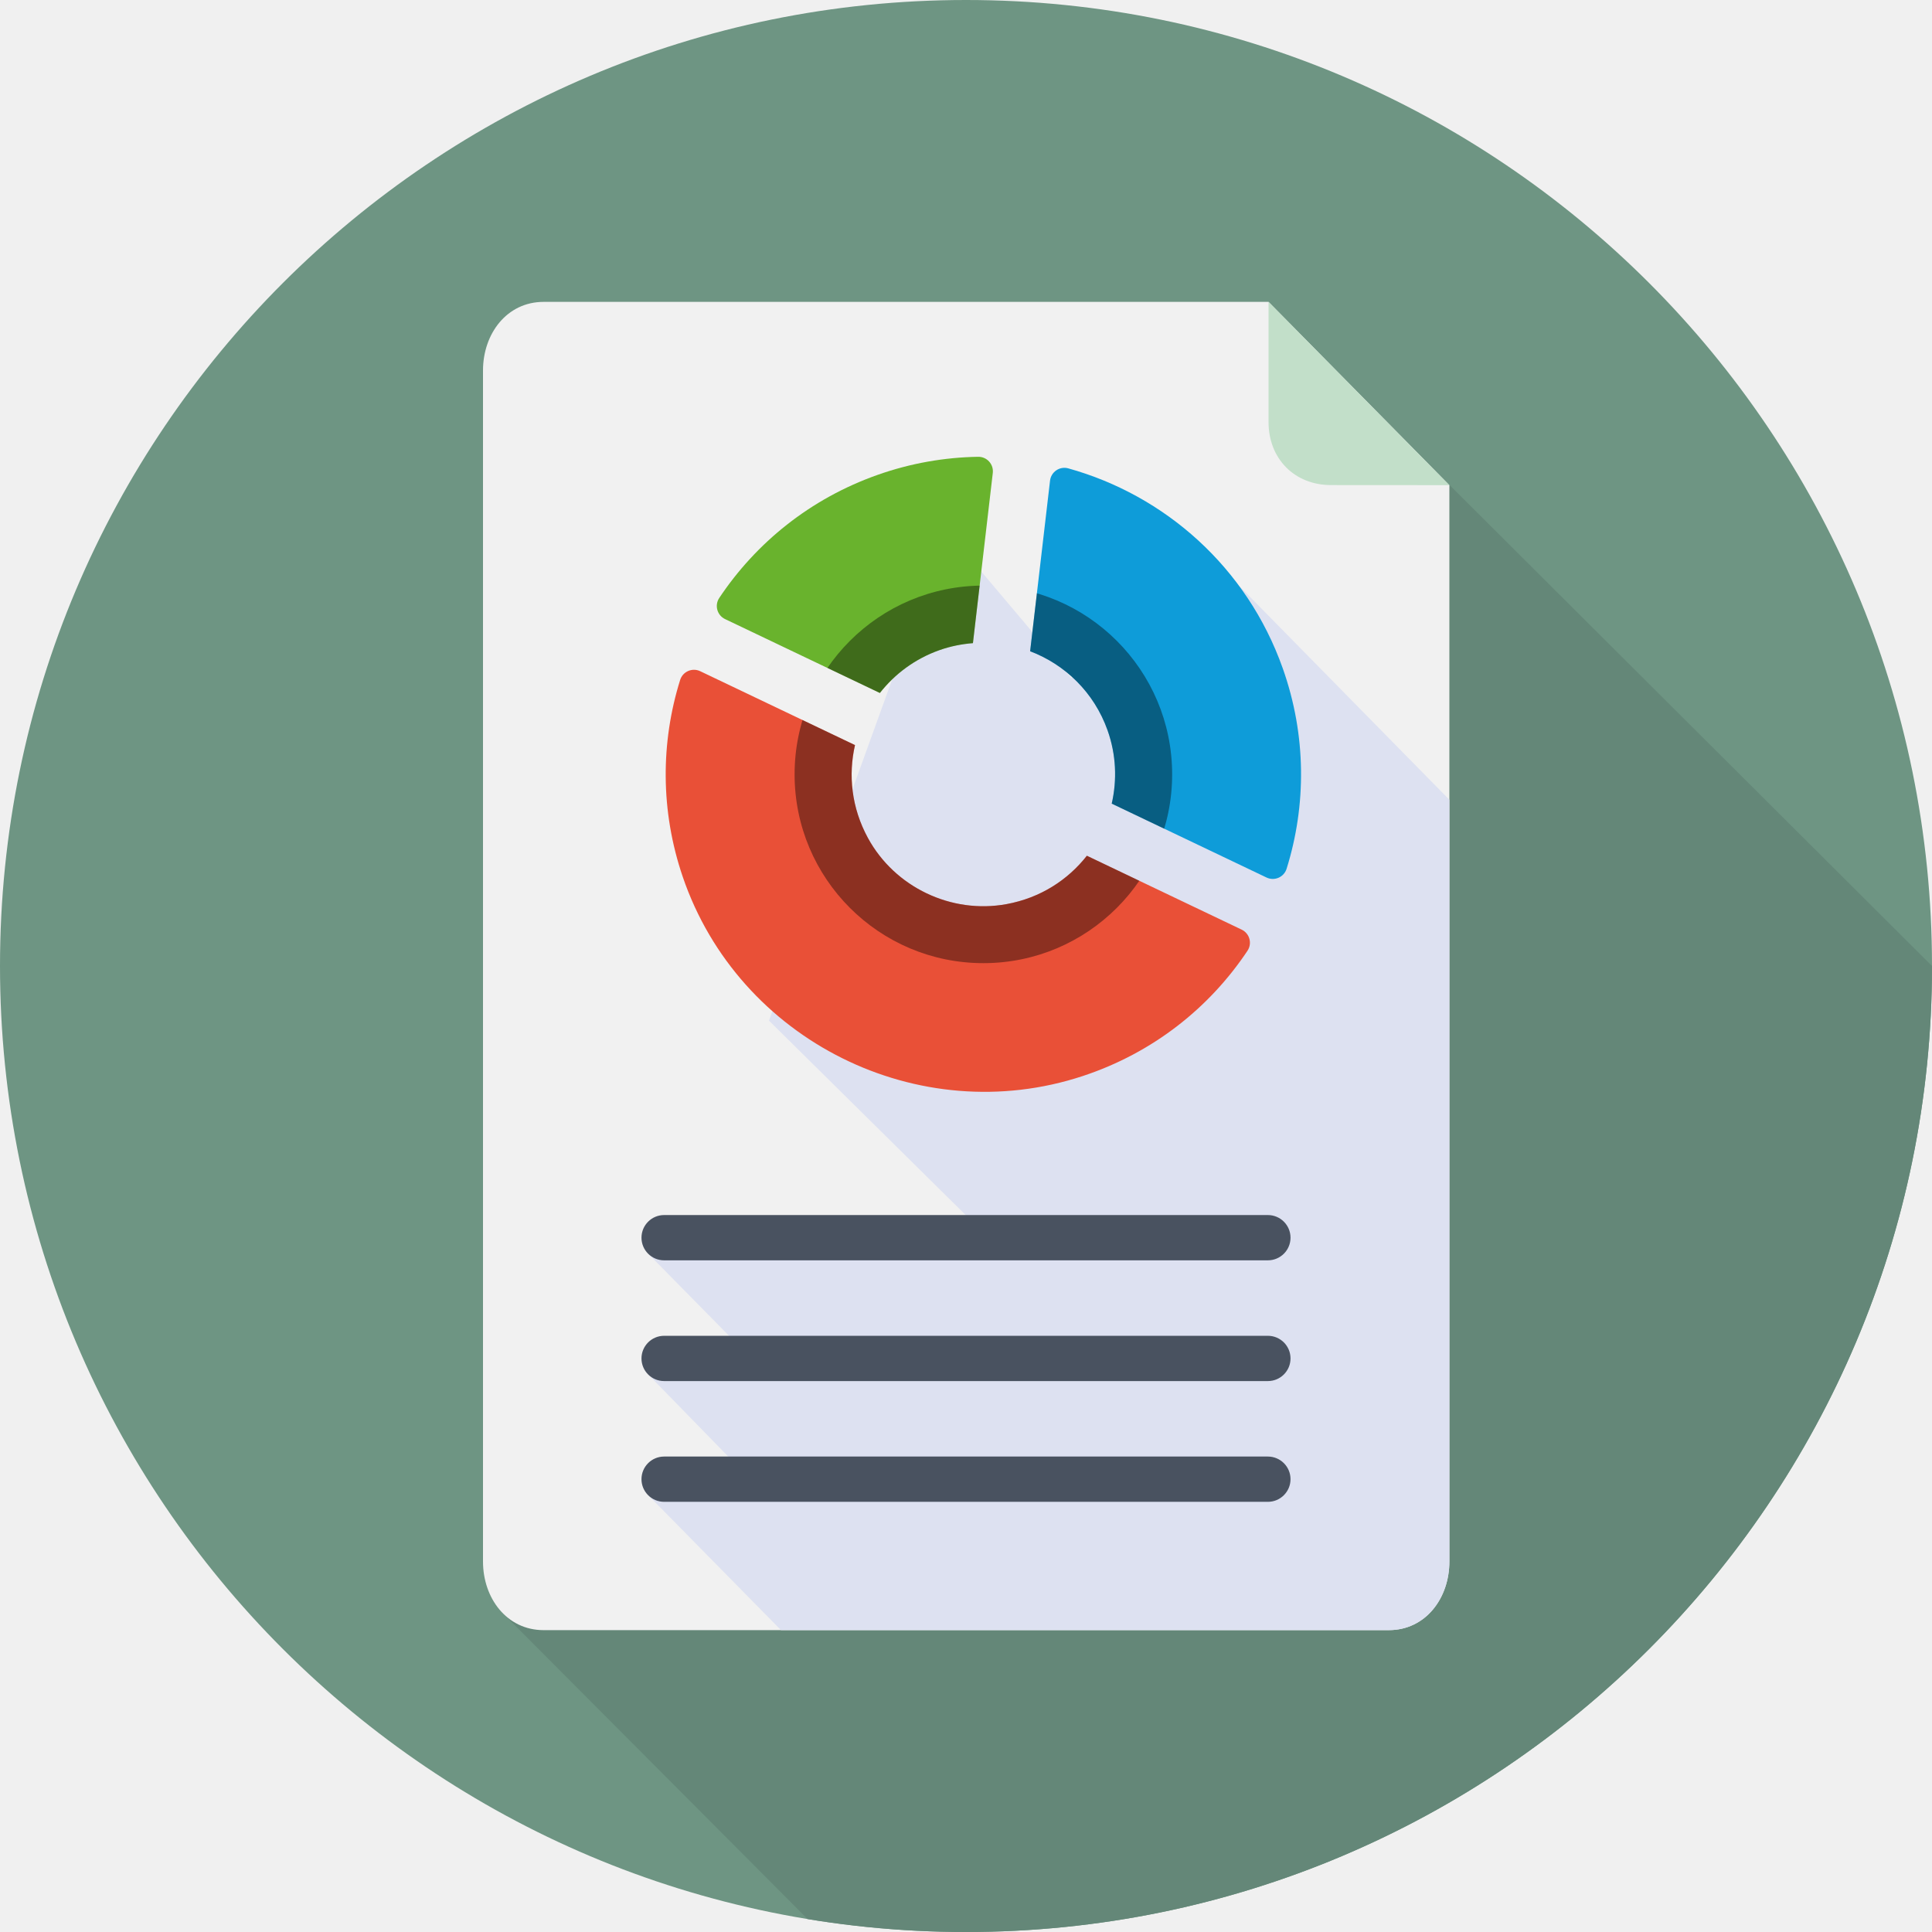
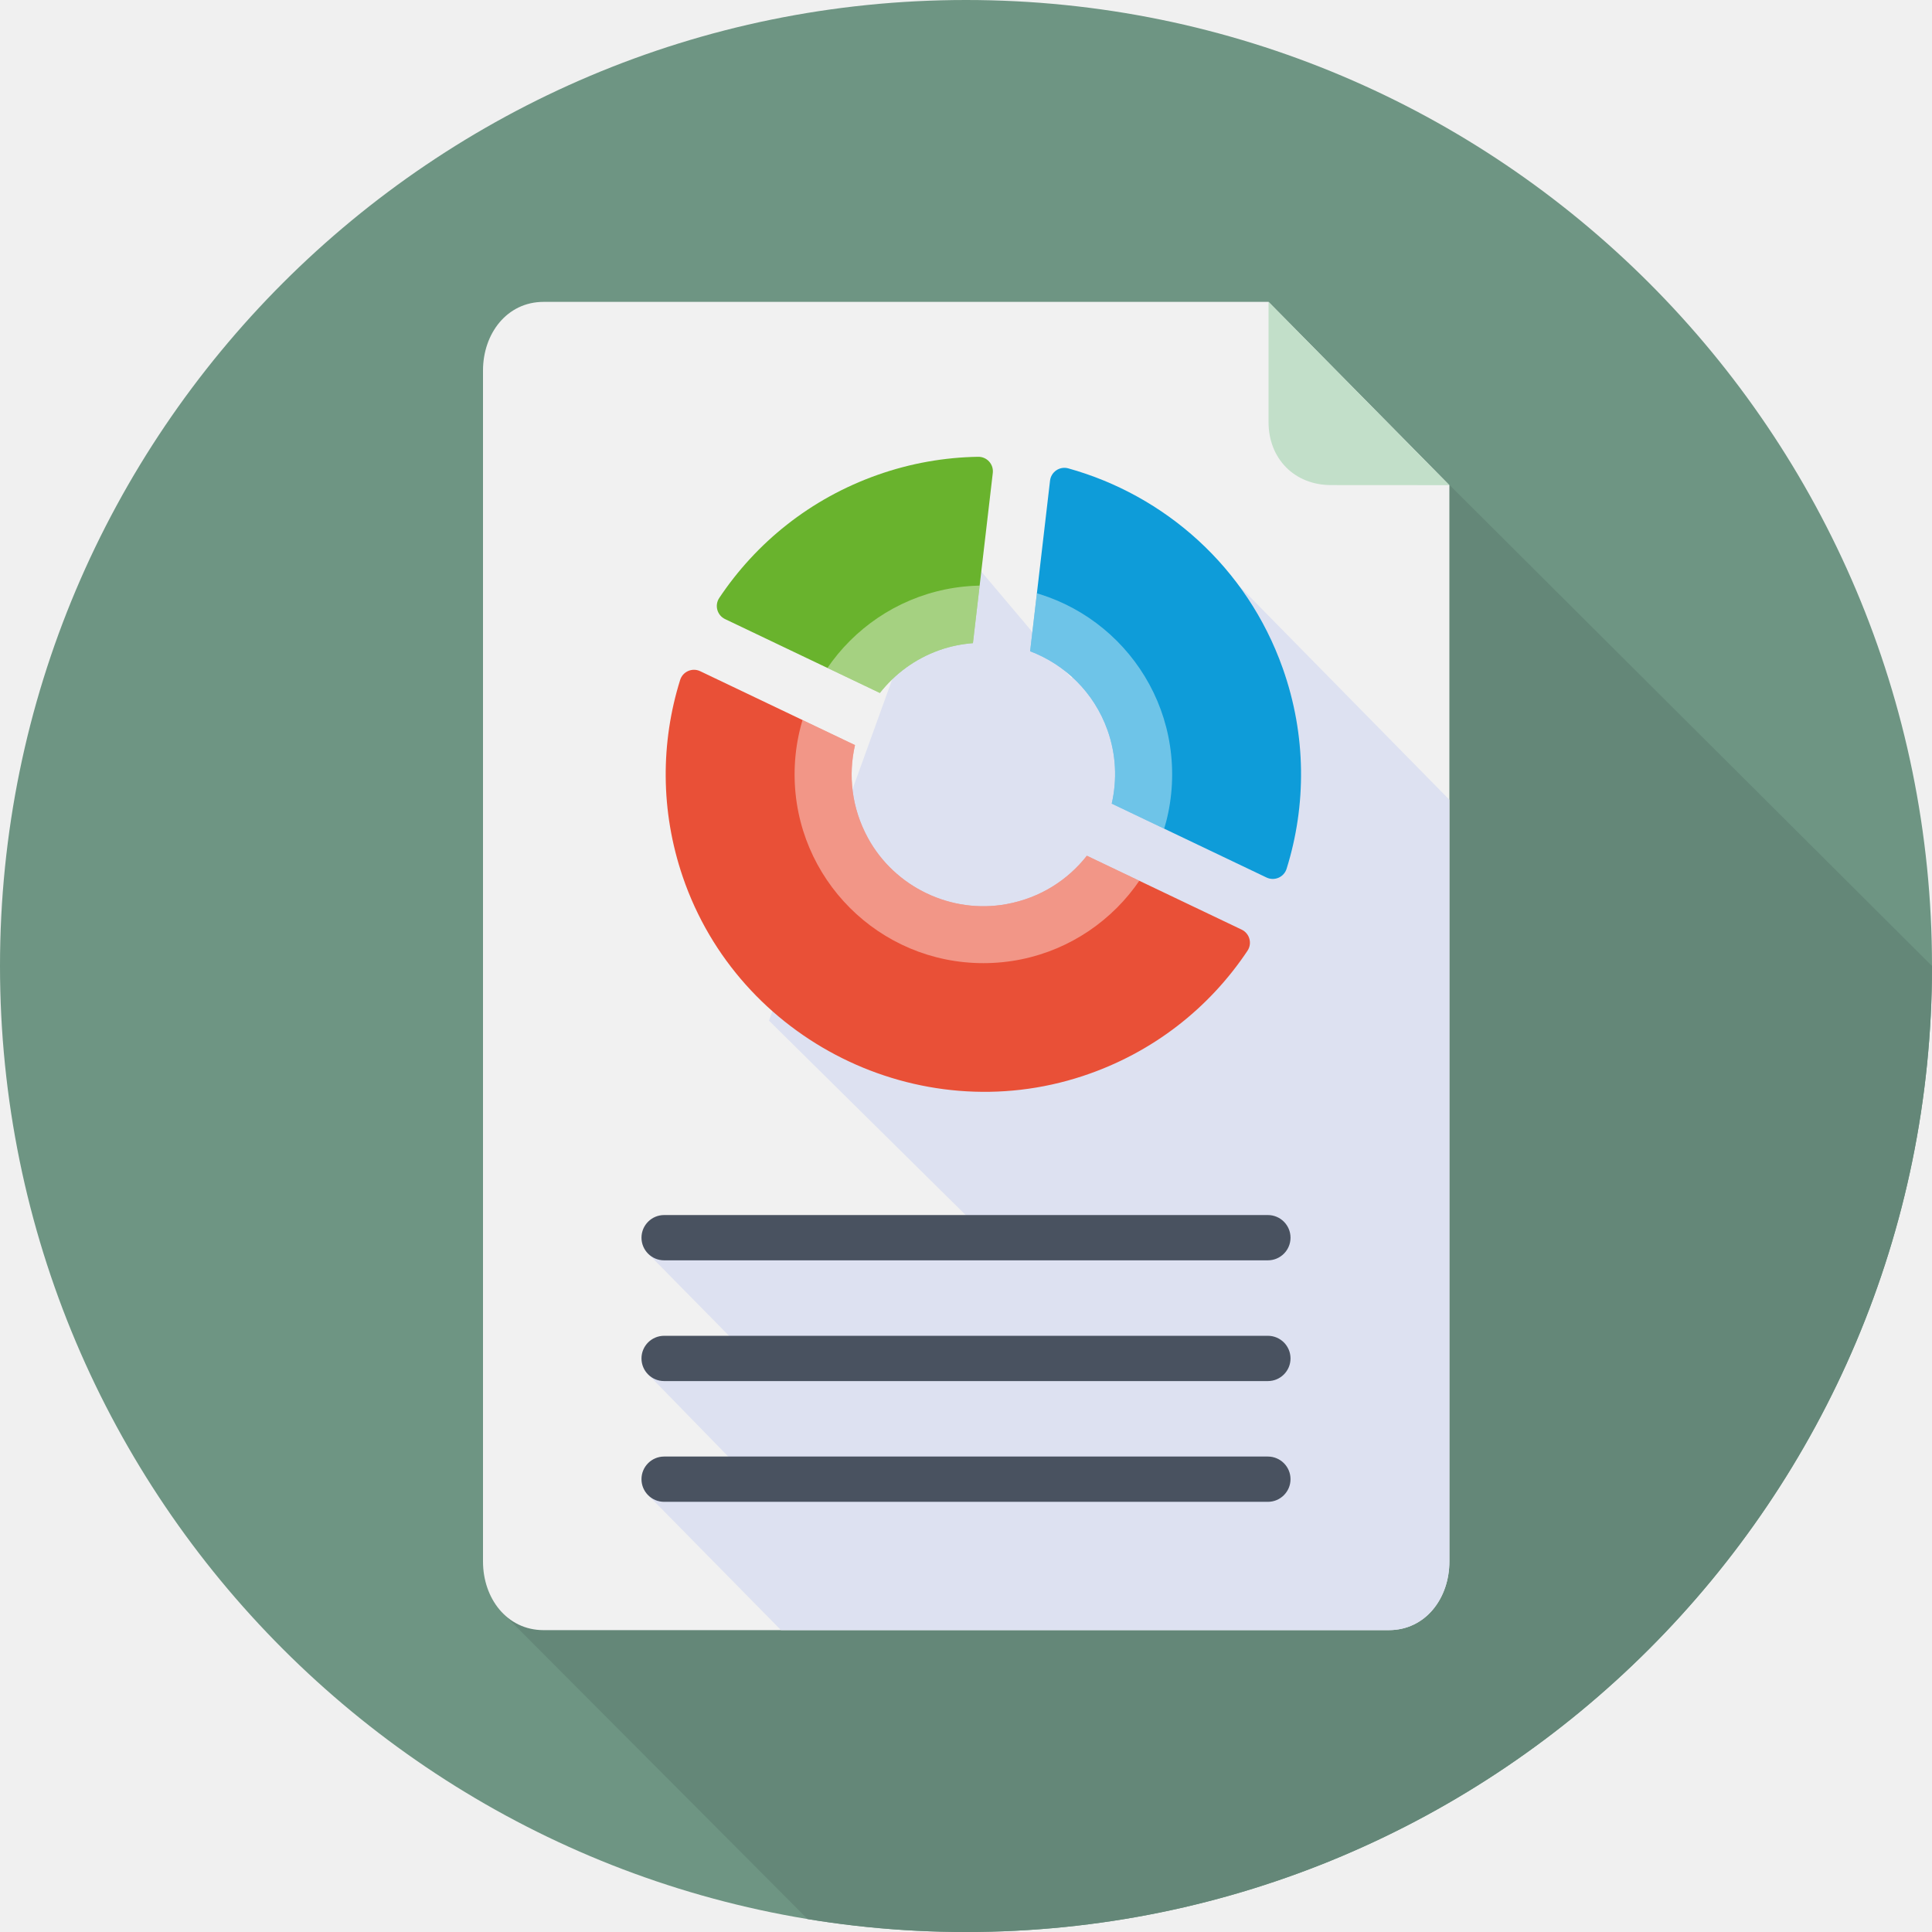
<svg xmlns="http://www.w3.org/2000/svg" xmlns:xlink="http://www.w3.org/1999/xlink" enable-background="new 0 0 128 128" version="1.1" viewBox="0 0 128 128" xml:space="preserve">
  <g id="Layer_1">
    <rect fill="#F4F5F5" height="1520" opacity="0" width="727.938" x="-59.984" y="-351" />
  </g>
  <g id="Layer_2">
    <g>
      <circle cx="64" cy="64" fill="#6E9583" r="64" />
      <g>
        <defs>
          <circle cx="64" cy="64" id="SVGID_3_" r="64" />
        </defs>
        <clipPath id="SVGID_2_">
          <use overflow="visible" xlink:href="#SVGID_3_" />
        </clipPath>
        <polygon clip-path="url(#SVGID_2_)" fill="#648778" points="93.572,29.677 128,64 128,128 54.36,128 33.341,106.906    " />
      </g>
      <path d="M84.044,20H36.018C33.579,20,32,22.11,32,24.549v78.903c0,2.439,1.579,4.549,4.018,4.549h55.989    c2.439,0,4.018-2.11,4.018-4.549V32.143L84.044,20z" fill="#F1F1F1" />
      <g>
        <defs>
          <path d="M84.044,20H36.018C33.579,20,32,22.11,32,24.549v78.903c0,2.439,1.579,4.549,4.018,4.549h55.989      c2.439,0,4.018-2.11,4.018-4.549V32.143L84.044,20z" id="SVGID_5_" />
        </defs>
        <clipPath id="SVGID_4_">
          <use overflow="visible" xlink:href="#SVGID_5_" />
        </clipPath>
        <g clip-path="url(#SVGID_4_)">
          <polygon fill="#DDE1F1" points="50.948,67.621 65.539,82.042 42.971,83.087 49.777,90 42.971,91.087 49.277,97.555       42.971,99.087 53.027,109.305 97.684,109.305 97.684,75.707 97.075,54.055 81.059,37.758 70.97,44.918 62.684,35.107     " />
        </g>
      </g>
      <path d="M88.186,32.138l7.839,0.005L84.044,20v7.96C84.044,30.398,85.769,32.138,88.186,32.138z" fill="#C2DFC9" />
      <path d="M84,83.5H44c-0.828,0-1.5-0.672-1.5-1.5s0.672-1.5,1.5-1.5h40c0.828,0,1.5,0.672,1.5,1.5    S84.828,83.5,84,83.5z" fill="#495260" />
      <path d="M84,91.5H44c-0.828,0-1.5-0.672-1.5-1.5s0.672-1.5,1.5-1.5h40c0.828,0,1.5,0.672,1.5,1.5    S84.828,91.5,84,91.5z" fill="#495260" />
      <path d="M84,99.5H44c-0.828,0-1.5-0.672-1.5-1.5s0.672-1.5,1.5-1.5h40c0.828,0,1.5,0.672,1.5,1.5    S84.828,99.5,84,99.5z" fill="#495260" />
      <g>
        <path d="M69.568,31.844l-1.319,11.303c2.314,0.88,4.242,2.728,5.132,5.245c0.573,1.619,0.631,3.292,0.274,4.851     l10.257,4.895c0.527,0.252,1.155-0.023,1.329-0.581c1.308-4.188,1.323-8.819-0.253-13.273     c-2.379-6.723-7.827-11.477-14.212-13.254C70.21,30.872,69.636,31.26,69.568,31.844z" fill="#0E9CD9" />
        <path d="M66.68,59.901c-3.653,0.668-7.398-1.12-9.176-4.38c-1.094-2.006-1.312-4.174-0.858-6.157L46.39,44.469     c-0.527-0.251-1.155,0.023-1.329,0.58c-1.286,4.118-1.322,8.663,0.175,13.049c3.701,10.842,15.624,16.783,26.503,13.191     c4.655-1.537,8.399-4.531,10.911-8.3c0.324-0.486,0.141-1.147-0.385-1.398l-10.257-4.896     C70.751,58.296,68.929,59.49,66.68,59.901z" fill="#E95037" />
        <path d="M62.239,43.074c0.734-0.26,1.479-0.405,2.22-0.464l1.316-11.275c0.067-0.576-0.389-1.08-0.968-1.071     c-2.218,0.035-4.469,0.421-6.676,1.202c-4.455,1.576-8.045,4.5-10.479,8.151c-0.324,0.486-0.142,1.147,0.385,1.399l10.257,4.895     C59.282,44.654,60.62,43.647,62.239,43.074z" fill="#69B32D" />
        <g>
          <defs>
            <path d="M69.695,30.76l-1.446,12.387c2.314,0.88,4.242,2.728,5.132,5.245c0.573,1.619,0.631,3.292,0.274,4.851       l10.257,4.895c0.527,0.252,1.155-0.023,1.329-0.581c1.308-4.188,1.323-8.819-0.253-13.273       C82.476,37.185,76.541,32.281,69.695,30.76z M66.68,59.901c-3.653,0.668-7.398-1.12-9.176-4.38       c-1.094-2.006-1.312-4.174-0.858-6.157L46.39,44.469c-0.527-0.251-1.155,0.023-1.329,0.58       c-1.286,4.118-1.322,8.663,0.175,13.049c3.701,10.842,15.624,16.783,26.503,13.191c4.655-1.537,8.399-4.531,10.911-8.3       c0.324-0.486,0.141-1.147-0.385-1.398l-10.257-4.896C70.751,58.296,68.929,59.49,66.68,59.901z M62.239,43.074       c0.734-0.26,1.479-0.405,2.22-0.464l1.316-11.275c0.067-0.576-0.389-1.08-0.968-1.071c-2.218,0.035-4.469,0.421-6.676,1.202       c-4.455,1.576-8.045,4.5-10.479,8.151c-0.324,0.486-0.142,1.147,0.385,1.399l10.257,4.895       C59.282,44.654,60.62,43.647,62.239,43.074z" id="SVGID_7_" />
          </defs>
          <clipPath id="SVGID_6_">
            <use overflow="visible" xlink:href="#SVGID_7_" />
          </clipPath>
-           <circle clip-path="url(#SVGID_6_)" cx="65.151" cy="51.304" fill="#000000" opacity="0.4" r="12.507" />
+           <circle clip-path="url(#SVGID_6_)" cx="65.151" cy="51.304" fill="#FFFFFF" opacity="0.4" r="12.507" />
        </g>
      </g>
    </g>
  </g>
</svg>
